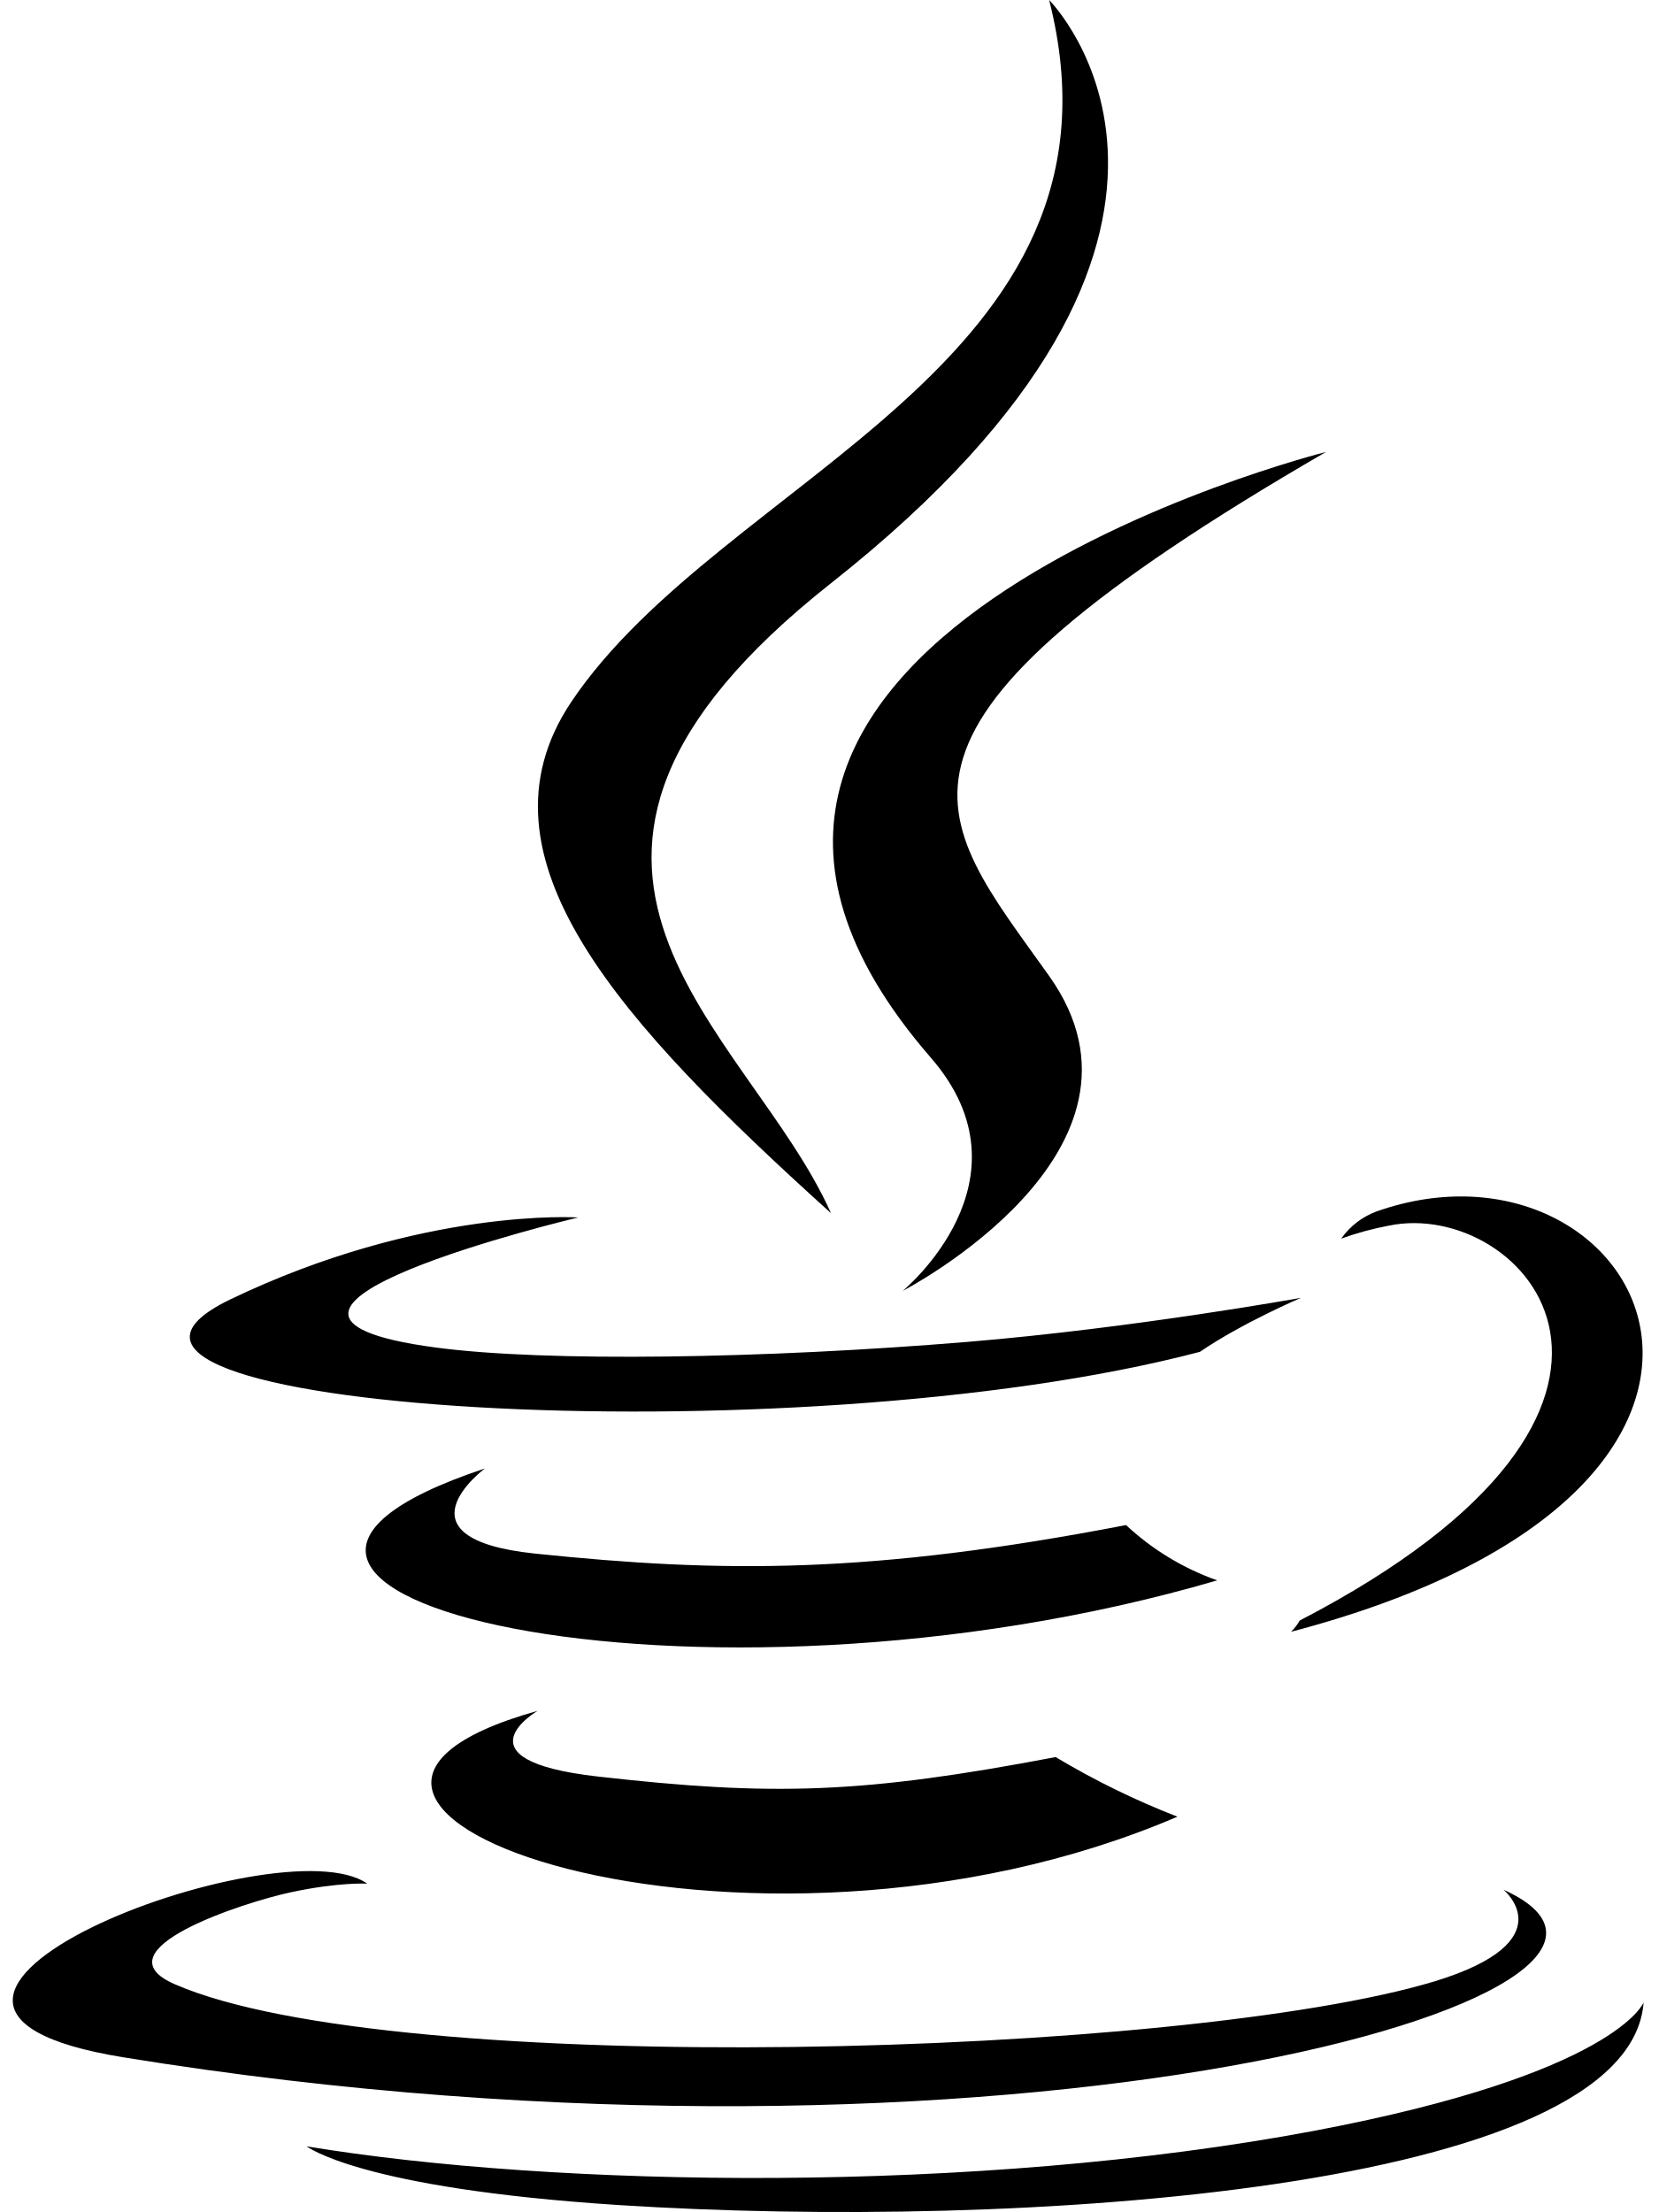
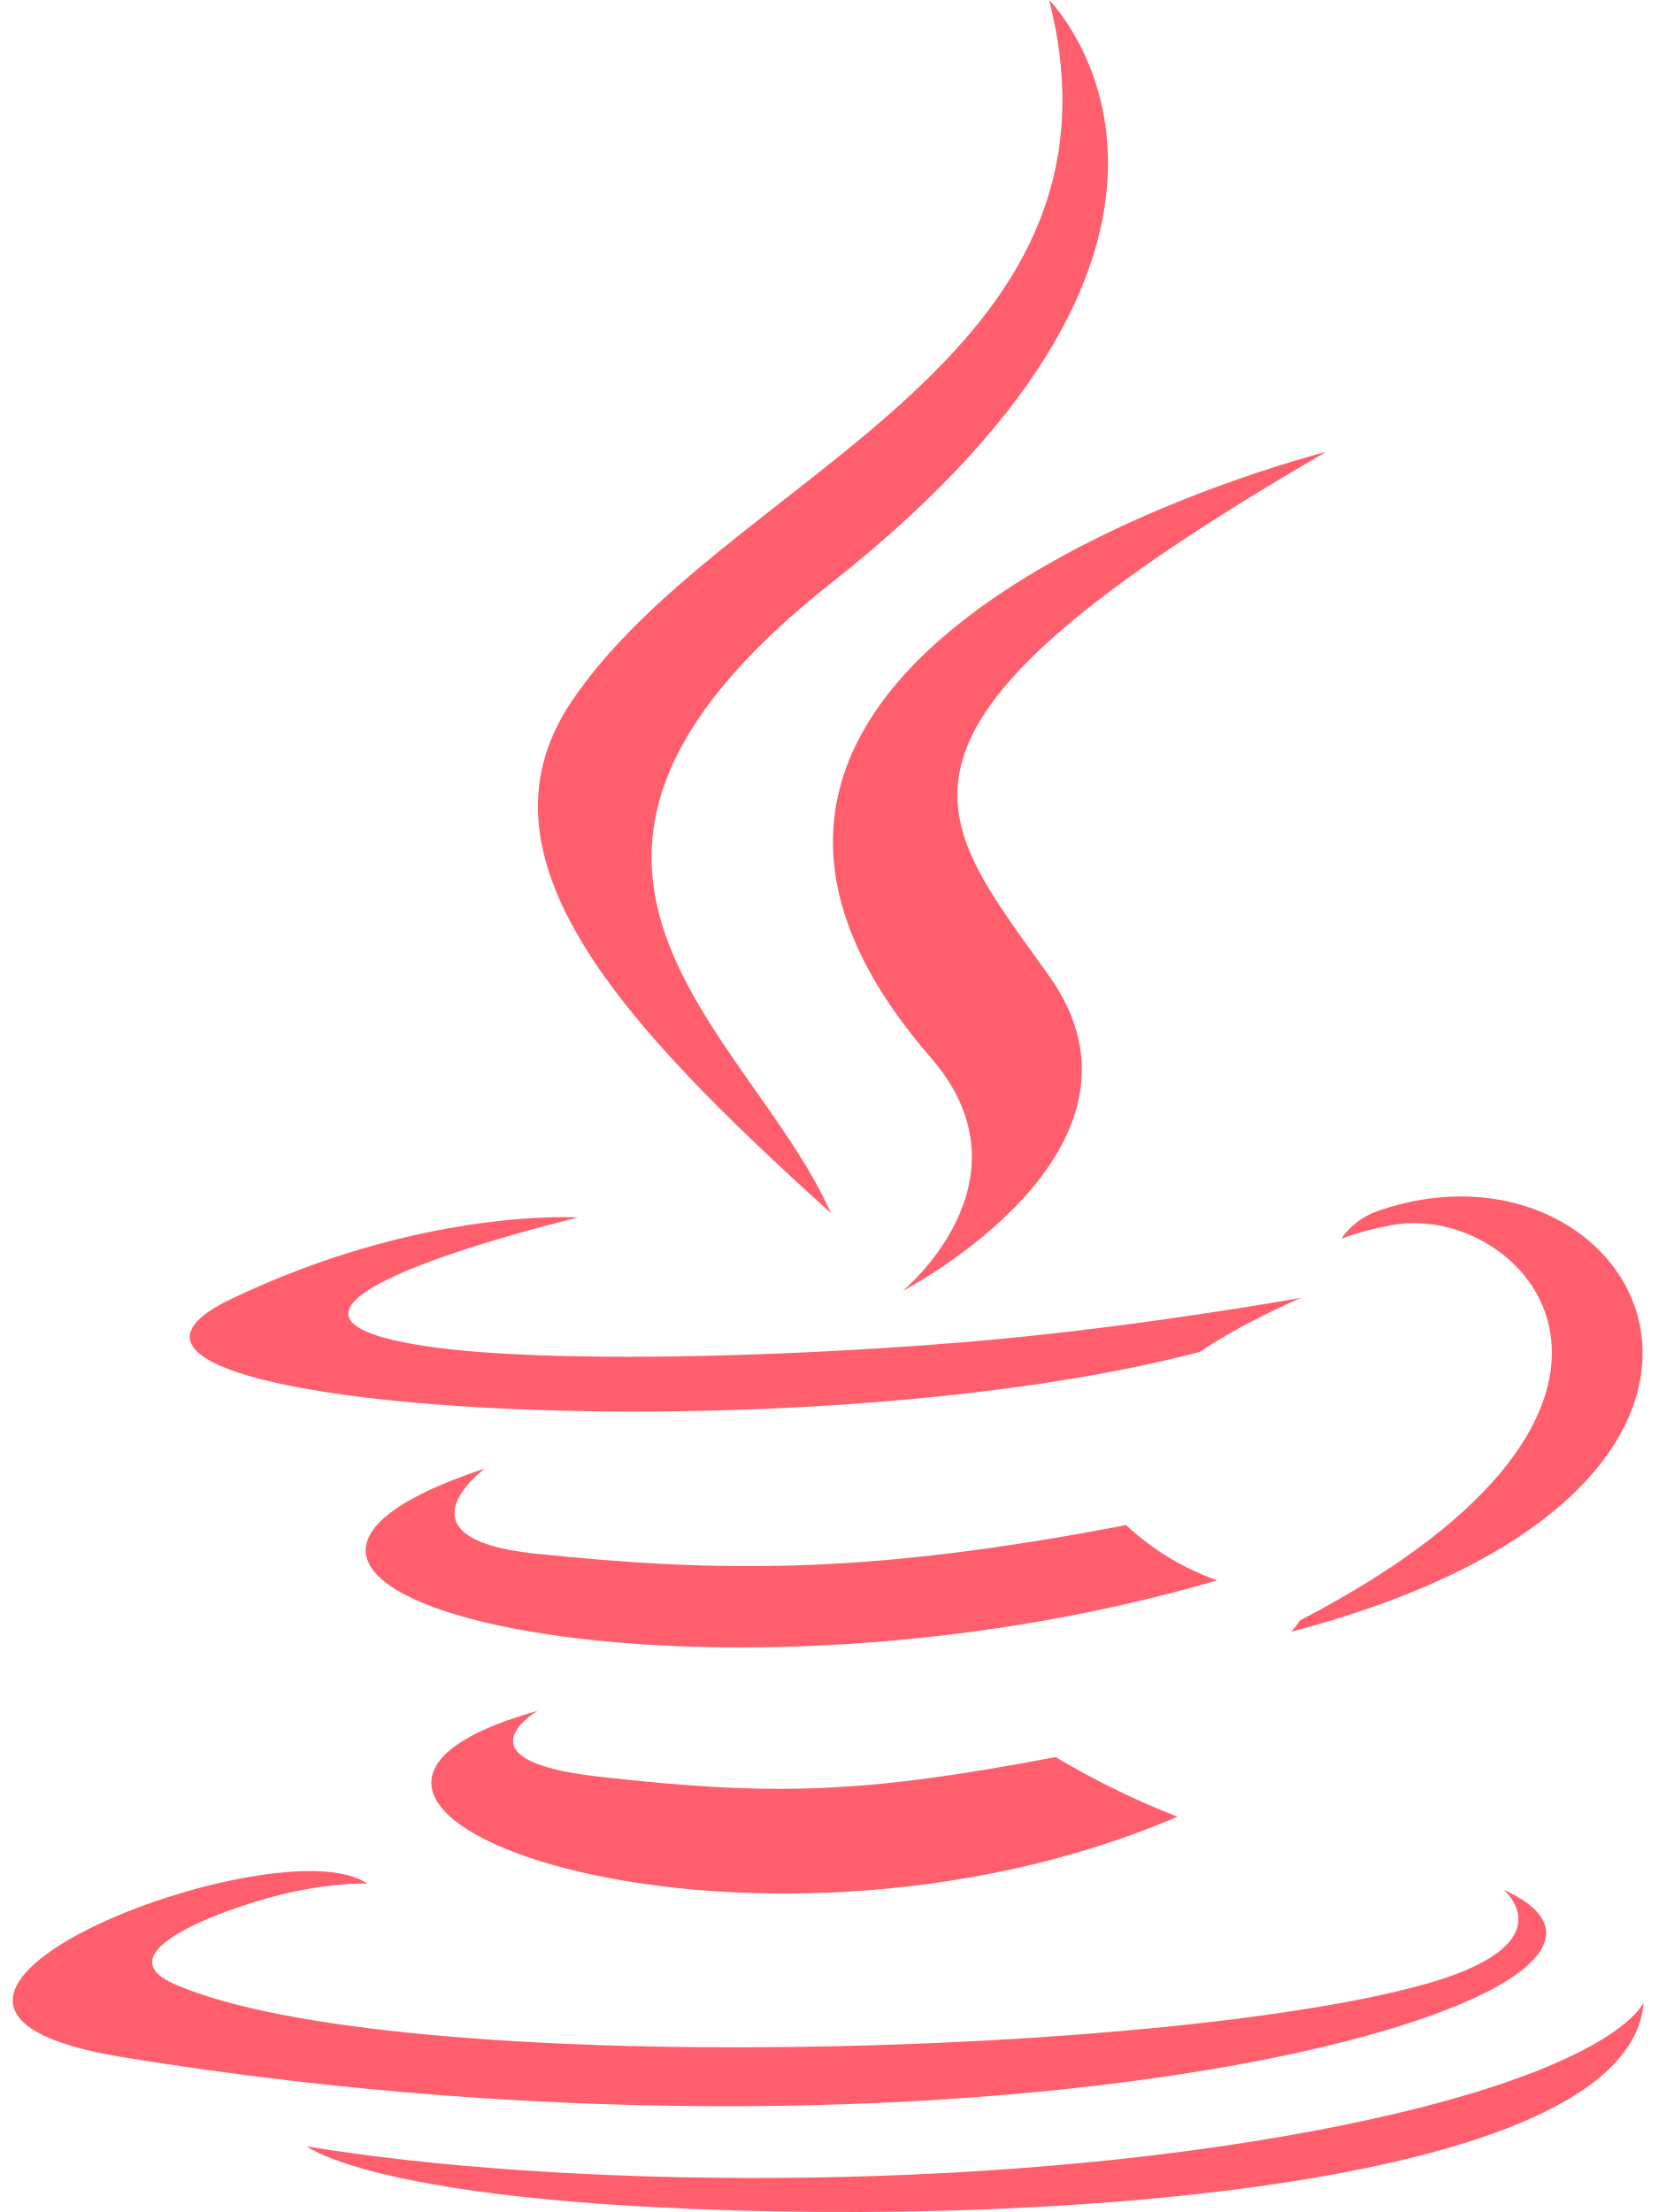
<svg xmlns="http://www.w3.org/2000/svg" viewBox="0 0 384 512">
-   <path d="M277.74 312.9c9.8-6.7 23.4-12.5 23.4-12.5s-38.7 7-77.2 10.2c-47.1 3.9-97.7 4.7-123.1 1.3-60.1-8 33-30.1 33-30.1s-36.1-2.4-80.6 19c-52.5 25.4 130 37 224.5 12.1zm-85.4-32.1c-19-42.7-83.1-80.2 0-145.8C296 53.2 242.84 0 242.84 0c21.5 84.5-75.6 110.1-110.7 162.6-23.9 35.9 11.7 74.4 60.2 118.2zm114.6-176.2c.1 0-175.2 43.8-91.5 140.2 24.7 28.4-6.5 54-6.5 54s62.7-32.4 33.9-72.9c-26.9-37.8-47.5-56.6 64.1-121.3zm-6.1 270.5a12.19 12.19 0 0 1-2 2.6c128.3-33.7 81.1-118.9 19.8-97.3a17.33 17.33 0 0 0-8.2 6.3 70.45 70.45 0 0 1 11-3c31-6.5 75.5 41.5-20.6 91.4zM348 437.4s14.5 11.9-15.9 21.2c-57.9 17.5-240.8 22.8-291.6.7-18.3-7.9 16-19 26.8-21.3 11.2-2.4 17.7-2 17.7-2-20.3-14.3-131.3 28.1-56.4 40.2C232.84 509.4 401 461.3 348 437.4zM124.44 396c-78.7 22 47.9 67.4 148.1 24.5a185.89 185.89 0 0 1-28.2-13.8c-44.7 8.5-65.4 9.1-106 4.5-33.5-3.8-13.9-15.2-13.9-15.2zm179.8 97.2c-78.7 14.8-175.8 13.1-233.3 3.6 0-.1 11.8 9.7 72.4 13.6 92.2 5.9 233.8-3.3 237.1-46.9 0 0-6.4 16.5-76.2 29.7zM260.64 353c-59.2 11.4-93.5 11.1-136.8 6.6-33.5-3.5-11.6-19.7-11.6-19.7-86.8 28.8 48.2 61.4 169.5 25.9a60.37 60.37 0 0 1-21.1-12.8z" />
+   <path d="M277.74 312.9c9.8-6.7 23.4-12.5 23.4-12.5s-38.7 7-77.2 10.2c-47.1 3.9-97.7 4.7-123.1 1.3-60.1-8 33-30.1 33-30.1s-36.1-2.4-80.6 19c-52.5 25.4 130 37 224.5 12.1zm-85.4-32.1c-19-42.7-83.1-80.2 0-145.8C296 53.2 242.84 0 242.84 0c21.5 84.5-75.6 110.1-110.7 162.6-23.9 35.9 11.7 74.4 60.2 118.2zm114.6-176.2c.1 0-175.2 43.8-91.5 140.2 24.7 28.4-6.5 54-6.5 54s62.7-32.4 33.9-72.9c-26.9-37.8-47.5-56.6 64.1-121.3zm-6.1 270.5a12.19 12.19 0 0 1-2 2.6c128.3-33.7 81.1-118.9 19.8-97.3a17.33 17.33 0 0 0-8.2 6.3 70.45 70.45 0 0 1 11-3c31-6.5 75.5 41.5-20.6 91.4zM348 437.4s14.5 11.9-15.9 21.2c-57.9 17.5-240.8 22.8-291.6.7-18.3-7.9 16-19 26.8-21.3 11.2-2.4 17.7-2 17.7-2-20.3-14.3-131.3 28.1-56.4 40.2C232.84 509.4 401 461.3 348 437.4zM124.44 396c-78.7 22 47.9 67.4 148.1 24.5a185.89 185.89 0 0 1-28.2-13.8c-44.7 8.5-65.4 9.1-106 4.5-33.5-3.8-13.9-15.2-13.9-15.2zm179.8 97.2c-78.7 14.8-175.8 13.1-233.3 3.6 0-.1 11.8 9.7 72.4 13.6 92.2 5.9 233.8-3.3 237.1-46.9 0 0-6.4 16.5-76.2 29.7zM260.64 353c-59.2 11.4-93.5 11.1-136.8 6.6-33.5-3.5-11.6-19.7-11.6-19.7-86.8 28.8 48.2 61.4 169.5 25.9a60.37 60.37 0 0 1-21.1-12.8z" fill="#FF5F6D" />
</svg>
